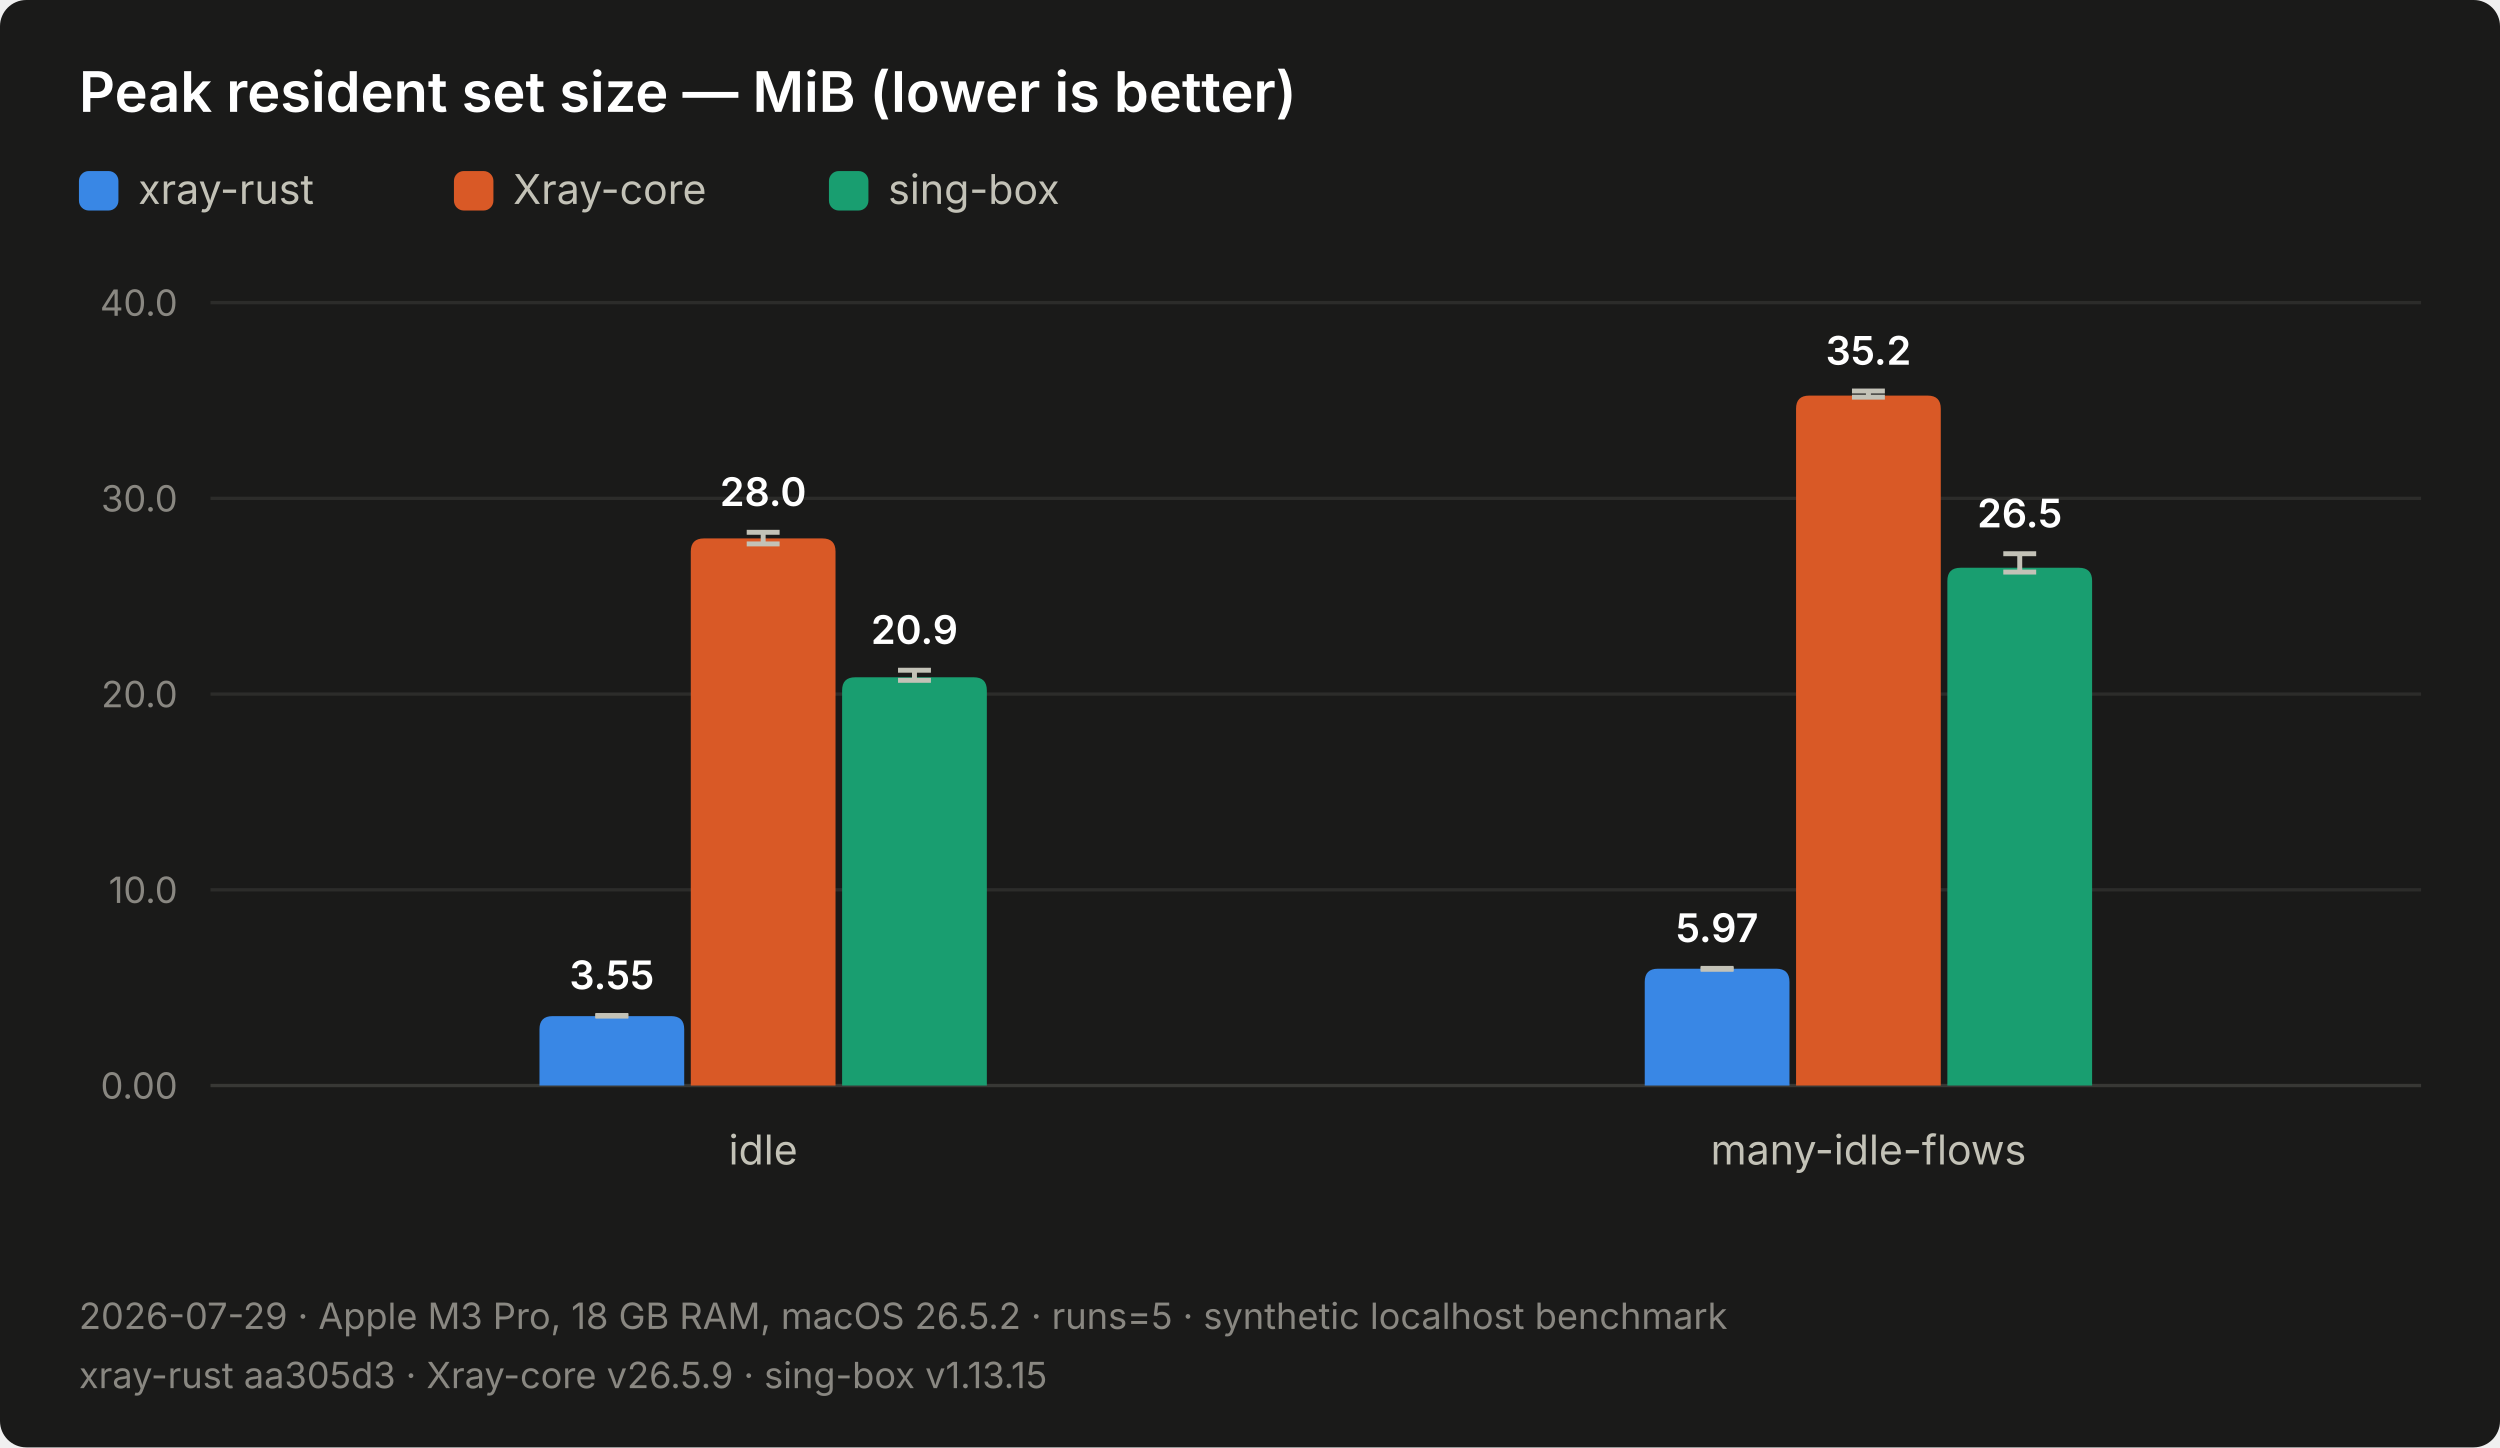
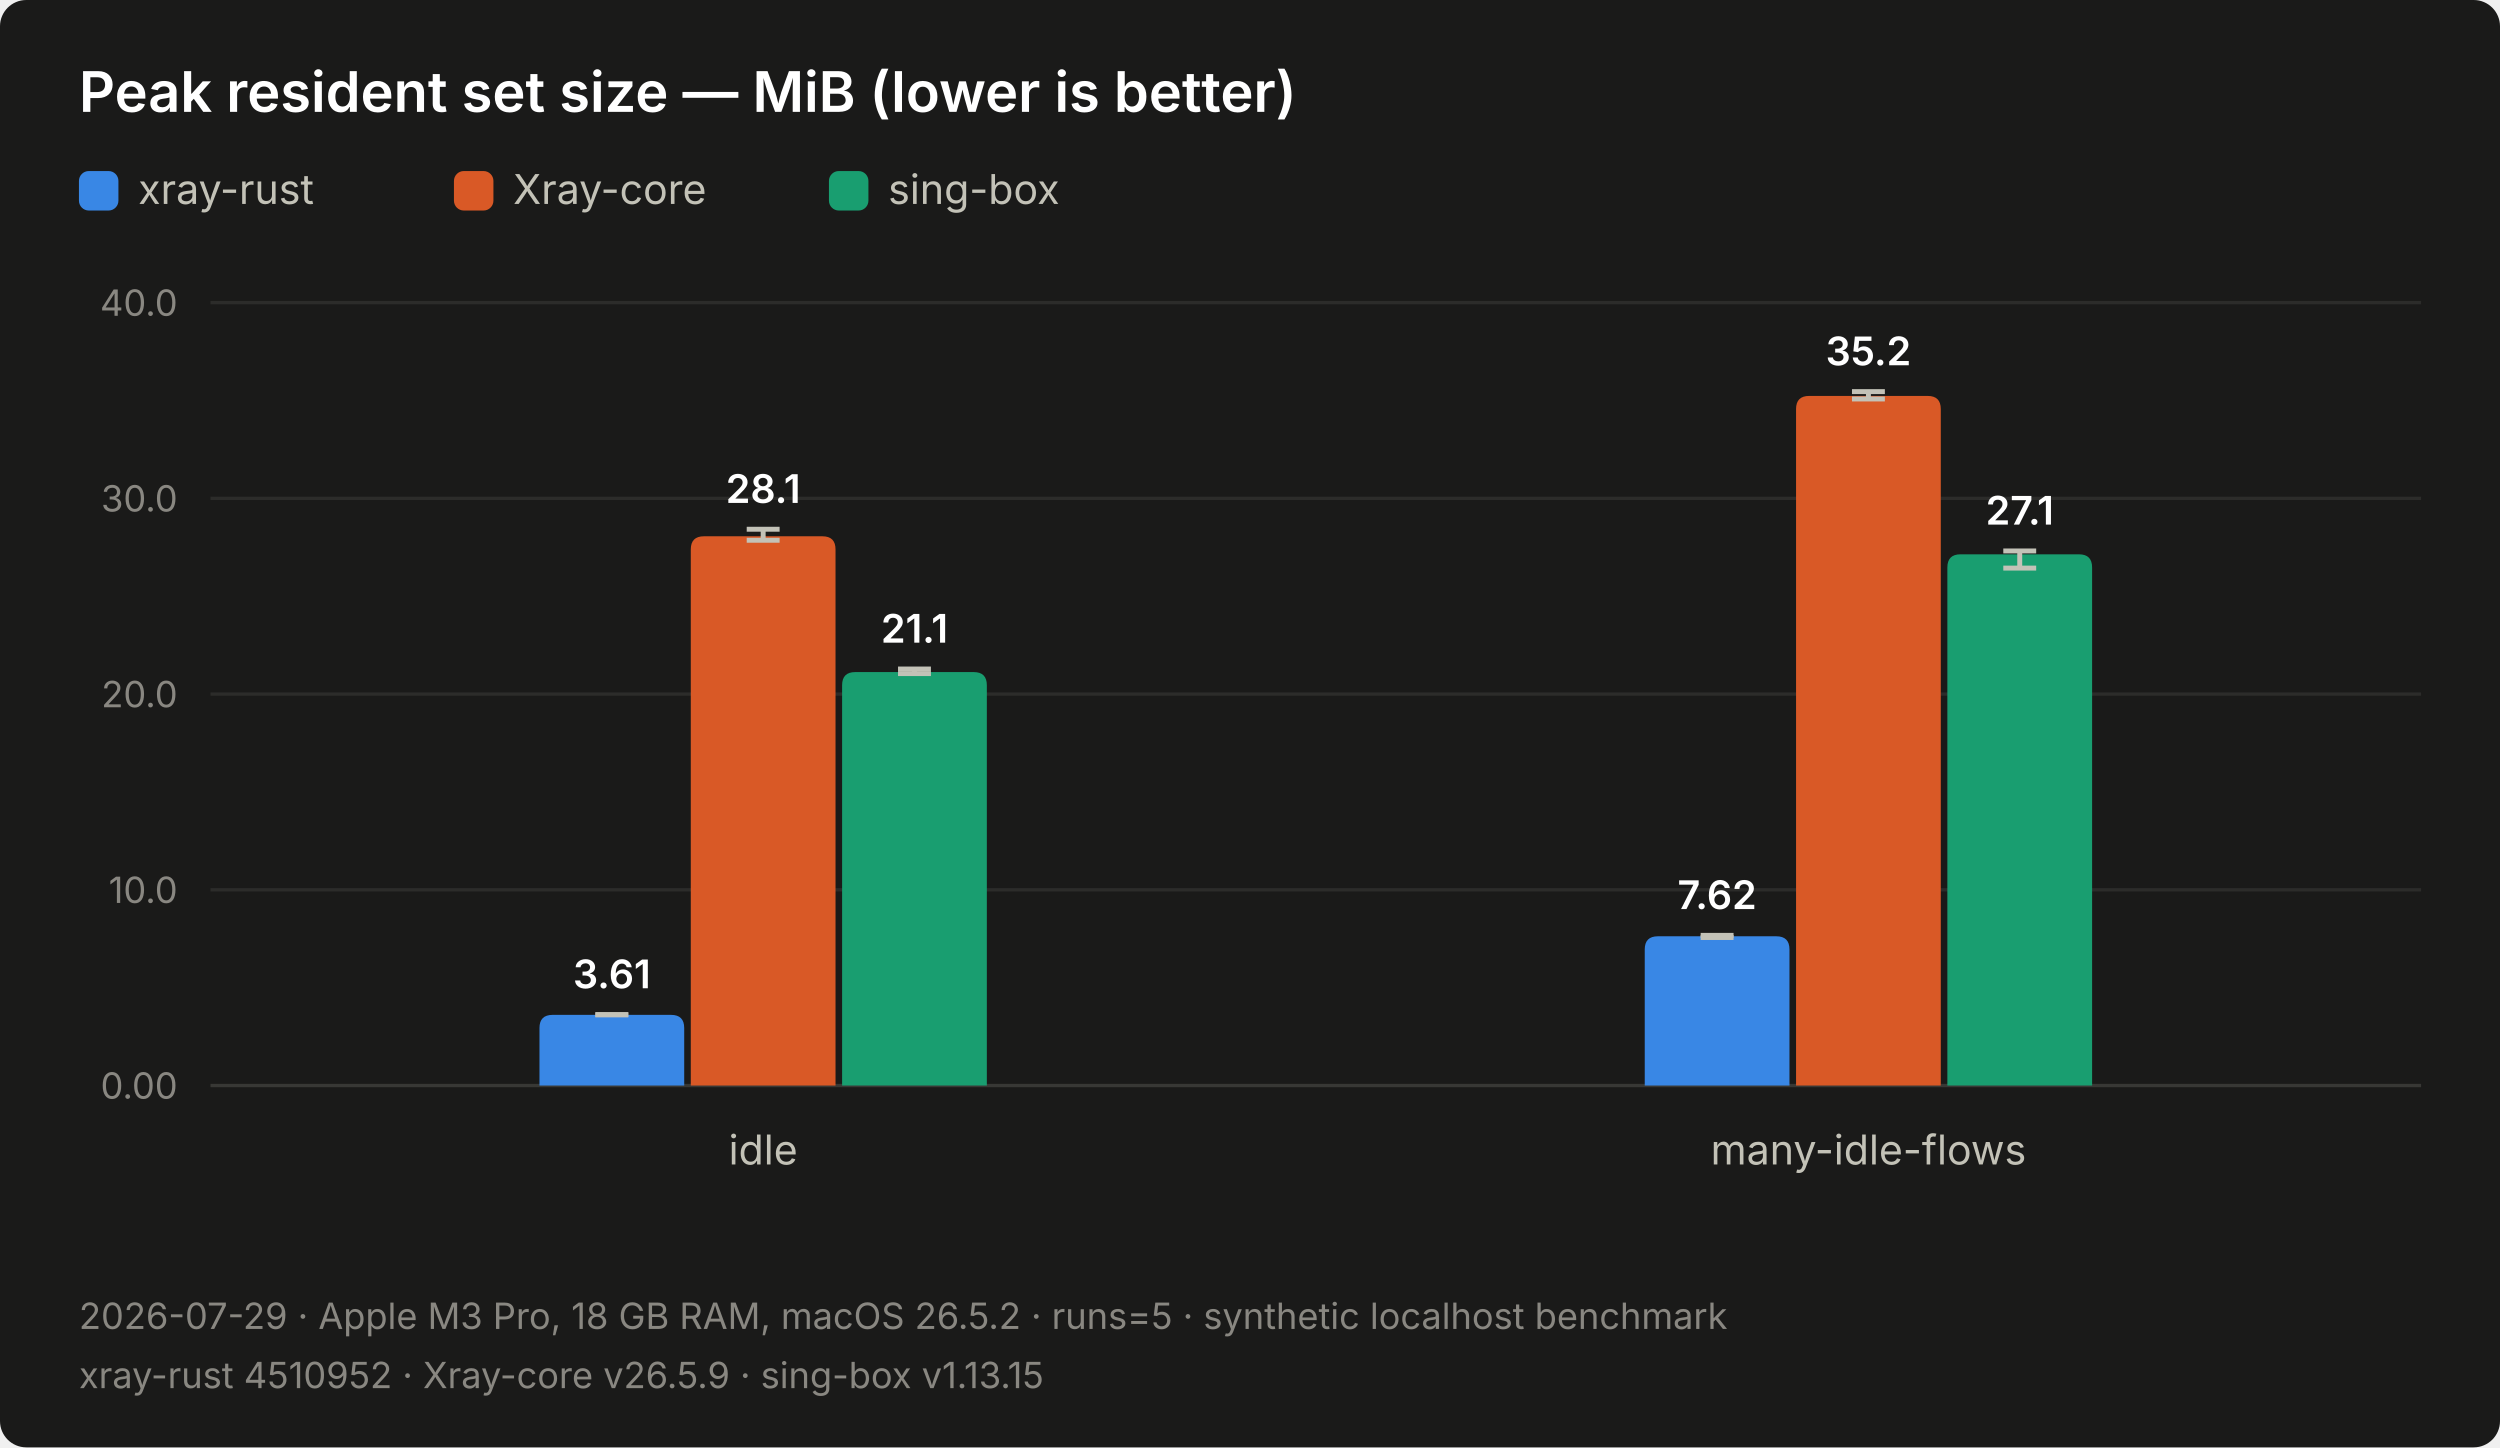
<svg xmlns="http://www.w3.org/2000/svg" width="760" height="440" viewBox="0 0 760 440" role="img" aria-label="Peak resident set size — MiB (lower is better)">
  <rect width="760" height="440" fill="#1a1a19" rx="8" />
  <text x="24" y="34" font-family="system-ui, -apple-system, 'Segoe UI', sans-serif" font-size="17" font-weight="600" fill="#ffffff">Peak resident set size — MiB (lower is better)</text>
  <rect x="24.00" y="52" width="12" height="12" rx="3" fill="#3987e5" />
  <text x="42.00" y="62" font-family="system-ui, -apple-system, 'Segoe UI', sans-serif" font-size="12.5" fill="#c3c2b7">xray-rust</text>
  <rect x="138.00" y="52" width="12" height="12" rx="3" fill="#d95926" />
  <text x="156.00" y="62" font-family="system-ui, -apple-system, 'Segoe UI', sans-serif" font-size="12.5" fill="#c3c2b7">Xray-core</text>
  <rect x="252.00" y="52" width="12" height="12" rx="3" fill="#199e70" />
  <text x="270.00" y="62" font-family="system-ui, -apple-system, 'Segoe UI', sans-serif" font-size="12.5" fill="#c3c2b7">sing-box</text>
  <text x="54" y="334.00" font-family="system-ui, -apple-system, 'Segoe UI', sans-serif" font-size="11" fill="#898781" text-anchor="end">0.00</text>
  <line x1="64" y1="270.50" x2="736" y2="270.50" stroke="#2c2c2a" stroke-width="1" />
  <text x="54" y="274.50" font-family="system-ui, -apple-system, 'Segoe UI', sans-serif" font-size="11" fill="#898781" text-anchor="end">10.0</text>
  <line x1="64" y1="211.00" x2="736" y2="211.00" stroke="#2c2c2a" stroke-width="1" />
  <text x="54" y="215.00" font-family="system-ui, -apple-system, 'Segoe UI', sans-serif" font-size="11" fill="#898781" text-anchor="end">20.0</text>
  <line x1="64" y1="151.50" x2="736" y2="151.50" stroke="#2c2c2a" stroke-width="1" />
  <text x="54" y="155.50" font-family="system-ui, -apple-system, 'Segoe UI', sans-serif" font-size="11" fill="#898781" text-anchor="end">30.0</text>
  <line x1="64" y1="92.00" x2="736" y2="92.00" stroke="#2c2c2a" stroke-width="1" />
  <text x="54" y="96.00" font-family="system-ui, -apple-system, 'Segoe UI', sans-serif" font-size="11" fill="#898781" text-anchor="end">40.0</text>
  <line x1="64" y1="330" x2="736" y2="330" stroke="#383835" stroke-width="1" />
-   <path d="M 164.00 330.00 L 164.00 312.90 Q 164.00 308.90 168.00 308.90 L 204.00 308.90 Q 208.00 308.90 208.00 312.90 L 208.00 330.00 Z" fill="#3987e5" />
-   <line x1="186.00" y1="308.90" x2="186.00" y2="308.71" stroke="#c3c2b7" stroke-width="1.5" />
-   <line x1="181.00" y1="308.90" x2="191.00" y2="308.90" stroke="#c3c2b7" stroke-width="1.5" />
-   <line x1="181.00" y1="308.71" x2="191.00" y2="308.71" stroke="#c3c2b7" stroke-width="1.5" />
-   <text x="186.00" y="300.71" font-family="system-ui, -apple-system, 'Segoe UI', sans-serif" font-size="12" font-weight="600" fill="#ffffff" text-anchor="middle">3.55</text>
-   <path d="M 210.00 330.00 L 210.00 167.68 Q 210.00 163.68 214.00 163.68 L 250.00 163.68 Q 254.00 163.68 254.00 167.68 L 254.00 330.00 Z" fill="#d95926" />
-   <line x1="232.00" y1="165.35" x2="232.00" y2="161.82" stroke="#c3c2b7" stroke-width="1.5" />
-   <line x1="227.00" y1="165.35" x2="237.00" y2="165.35" stroke="#c3c2b7" stroke-width="1.5" />
-   <line x1="227.00" y1="161.82" x2="237.00" y2="161.82" stroke="#c3c2b7" stroke-width="1.5" />
-   <text x="232.00" y="153.82" font-family="system-ui, -apple-system, 'Segoe UI', sans-serif" font-size="12" font-weight="600" fill="#ffffff" text-anchor="middle">28.0</text>
-   <path d="M 256.00 330.00 L 256.00 209.89 Q 256.00 205.89 260.00 205.89 L 296.00 205.89 Q 300.00 205.89 300.00 209.89 L 300.00 330.00 Z" fill="#199e70" />
-   <line x1="278.00" y1="206.82" x2="278.00" y2="203.75" stroke="#c3c2b7" stroke-width="1.5" />
-   <line x1="273.00" y1="206.82" x2="283.00" y2="206.82" stroke="#c3c2b7" stroke-width="1.5" />
-   <line x1="273.00" y1="203.75" x2="283.00" y2="203.75" stroke="#c3c2b7" stroke-width="1.5" />
-   <text x="278.00" y="195.75" font-family="system-ui, -apple-system, 'Segoe UI', sans-serif" font-size="12" font-weight="600" fill="#ffffff" text-anchor="middle">20.9</text>
+   <path d="M 164.00 330.00 L 164.00 312.52 Q 164.00 308.52 168.00 308.52 L 204.00 308.52 Q 208.00 308.52 208.00 312.52 L 208.00 330.00 Z" fill="#3987e5" />
+   <line x1="186.00" y1="308.52" x2="186.00" y2="308.43" stroke="#c3c2b7" stroke-width="1.5" />
+   <line x1="181.00" y1="308.52" x2="191.00" y2="308.52" stroke="#c3c2b7" stroke-width="1.5" />
+   <line x1="181.00" y1="308.43" x2="191.00" y2="308.43" stroke="#c3c2b7" stroke-width="1.5" />
+   <text x="186.00" y="300.43" font-family="system-ui, -apple-system, 'Segoe UI', sans-serif" font-size="12" font-weight="600" fill="#ffffff" text-anchor="middle">3.61</text>
+   <path d="M 210.00 330.00 L 210.00 167.03 Q 210.00 163.03 214.00 163.03 L 250.00 163.03 Q 254.00 163.03 254.00 167.03 L 254.00 330.00 Z" fill="#d95926" />
+   <line x1="232.00" y1="164.24" x2="232.00" y2="160.89" stroke="#c3c2b7" stroke-width="1.5" />
+   <line x1="227.00" y1="164.24" x2="237.00" y2="164.24" stroke="#c3c2b7" stroke-width="1.5" />
+   <line x1="227.00" y1="160.89" x2="237.00" y2="160.89" stroke="#c3c2b7" stroke-width="1.5" />
+   <text x="232.00" y="152.89" font-family="system-ui, -apple-system, 'Segoe UI', sans-serif" font-size="12" font-weight="600" fill="#ffffff" text-anchor="middle">28.1</text>
+   <path d="M 256.00 330.00 L 256.00 208.31 Q 256.00 204.31 260.00 204.31 L 296.00 204.31 Q 300.00 204.31 300.00 208.31 L 300.00 330.00 Z" fill="#199e70" />
+   <line x1="278.00" y1="204.77" x2="278.00" y2="203.38" stroke="#c3c2b7" stroke-width="1.5" />
+   <line x1="273.00" y1="204.77" x2="283.00" y2="204.77" stroke="#c3c2b7" stroke-width="1.5" />
+   <line x1="273.00" y1="203.38" x2="283.00" y2="203.38" stroke="#c3c2b7" stroke-width="1.5" />
+   <text x="278.00" y="195.38" font-family="system-ui, -apple-system, 'Segoe UI', sans-serif" font-size="12" font-weight="600" fill="#ffffff" text-anchor="middle">21.1</text>
  <text x="232.00" y="354" font-family="system-ui, -apple-system, 'Segoe UI', sans-serif" font-size="12.5" fill="#c3c2b7" text-anchor="middle">idle</text>
-   <path d="M 500.00 330.00 L 500.00 298.49 Q 500.00 294.49 504.00 294.49 L 540.00 294.49 Q 544.00 294.49 544.00 298.49 L 544.00 330.00 Z" fill="#3987e5" />
-   <line x1="522.00" y1="294.67" x2="522.00" y2="294.39" stroke="#c3c2b7" stroke-width="1.5" />
-   <line x1="517.00" y1="294.67" x2="527.00" y2="294.67" stroke="#c3c2b7" stroke-width="1.5" />
-   <line x1="517.00" y1="294.39" x2="527.00" y2="294.39" stroke="#c3c2b7" stroke-width="1.5" />
-   <text x="522.00" y="286.39" font-family="system-ui, -apple-system, 'Segoe UI', sans-serif" font-size="12" font-weight="600" fill="#ffffff" text-anchor="middle">5.97</text>
-   <path d="M 546.00 330.00 L 546.00 124.26 Q 546.00 120.26 550.00 120.26 L 586.00 120.26 Q 590.00 120.26 590.00 124.26 L 590.00 330.00 Z" fill="#d95926" />
-   <line x1="568.00" y1="120.73" x2="568.00" y2="118.87" stroke="#c3c2b7" stroke-width="1.5" />
-   <line x1="563.00" y1="120.73" x2="573.00" y2="120.73" stroke="#c3c2b7" stroke-width="1.5" />
-   <line x1="563.00" y1="118.87" x2="573.00" y2="118.87" stroke="#c3c2b7" stroke-width="1.5" />
-   <text x="568.00" y="110.87" font-family="system-ui, -apple-system, 'Segoe UI', sans-serif" font-size="12" font-weight="600" fill="#ffffff" text-anchor="middle">35.2</text>
-   <path d="M 592.00 330.00 L 592.00 176.60 Q 592.00 172.60 596.00 172.60 L 632.00 172.60 Q 636.00 172.60 636.00 176.60 L 636.00 330.00 Z" fill="#199e70" />
-   <line x1="614.00" y1="173.91" x2="614.00" y2="168.33" stroke="#c3c2b7" stroke-width="1.5" />
-   <line x1="609.00" y1="173.91" x2="619.00" y2="173.91" stroke="#c3c2b7" stroke-width="1.5" />
-   <line x1="609.00" y1="168.33" x2="619.00" y2="168.33" stroke="#c3c2b7" stroke-width="1.5" />
-   <text x="614.00" y="160.33" font-family="system-ui, -apple-system, 'Segoe UI', sans-serif" font-size="12" font-weight="600" fill="#ffffff" text-anchor="middle">26.5</text>
+   <path d="M 500.00 330.00 L 500.00 288.63 Q 500.00 284.63 504.00 284.63 L 540.00 284.63 Q 544.00 284.63 544.00 288.63 L 544.00 330.00 Z" fill="#3987e5" />
+   <line x1="522.00" y1="285.00" x2="522.00" y2="284.35" stroke="#c3c2b7" stroke-width="1.5" />
+   <line x1="517.00" y1="285.00" x2="527.00" y2="285.00" stroke="#c3c2b7" stroke-width="1.5" />
+   <line x1="517.00" y1="284.35" x2="527.00" y2="284.35" stroke="#c3c2b7" stroke-width="1.5" />
+   <text x="522.00" y="276.35" font-family="system-ui, -apple-system, 'Segoe UI', sans-serif" font-size="12" font-weight="600" fill="#ffffff" text-anchor="middle">7.62</text>
+   <path d="M 546.00 330.00 L 546.00 124.36 Q 546.00 120.36 550.00 120.36 L 586.00 120.36 Q 590.00 120.36 590.00 124.36 L 590.00 330.00 Z" fill="#d95926" />
+   <line x1="568.00" y1="121.29" x2="568.00" y2="119.05" stroke="#c3c2b7" stroke-width="1.5" />
+   <line x1="563.00" y1="121.29" x2="573.00" y2="121.29" stroke="#c3c2b7" stroke-width="1.5" />
+   <line x1="563.00" y1="119.05" x2="573.00" y2="119.05" stroke="#c3c2b7" stroke-width="1.5" />
+   <text x="568.00" y="111.05" font-family="system-ui, -apple-system, 'Segoe UI', sans-serif" font-size="12" font-weight="600" fill="#ffffff" text-anchor="middle">35.2</text>
+   <path d="M 592.00 330.00 L 592.00 172.51 Q 592.00 168.51 596.00 168.51 L 632.00 168.51 Q 636.00 168.51 636.00 172.51 L 636.00 330.00 Z" fill="#199e70" />
+   <line x1="614.00" y1="172.70" x2="614.00" y2="167.49" stroke="#c3c2b7" stroke-width="1.5" />
+   <line x1="609.00" y1="172.70" x2="619.00" y2="172.70" stroke="#c3c2b7" stroke-width="1.5" />
+   <line x1="609.00" y1="167.49" x2="619.00" y2="167.49" stroke="#c3c2b7" stroke-width="1.5" />
+   <text x="614.00" y="159.49" font-family="system-ui, -apple-system, 'Segoe UI', sans-serif" font-size="12" font-weight="600" fill="#ffffff" text-anchor="middle">27.1</text>
  <text x="568.00" y="354" font-family="system-ui, -apple-system, 'Segoe UI', sans-serif" font-size="12.5" fill="#c3c2b7" text-anchor="middle">many-idle-flows</text>
  <text x="24" y="404" font-family="system-ui, -apple-system, 'Segoe UI', sans-serif" font-size="11" fill="#898781">2026-07-29 · Apple M3 Pro, 18 GB RAM, macOS 26.5.2 · runs=5 · synthetic localhost benchmark</text>
-   <text x="24" y="422" font-family="system-ui, -apple-system, 'Segoe UI', sans-serif" font-size="11" fill="#898781">xray-rust aa305d3 · Xray-core v26.5.9 · sing-box v1.13.15</text>
+   <text x="24" y="422" font-family="system-ui, -apple-system, 'Segoe UI', sans-serif" font-size="11" fill="#898781">xray-rust 4510952 · Xray-core v26.5.9 · sing-box v1.13.15</text>
</svg>
